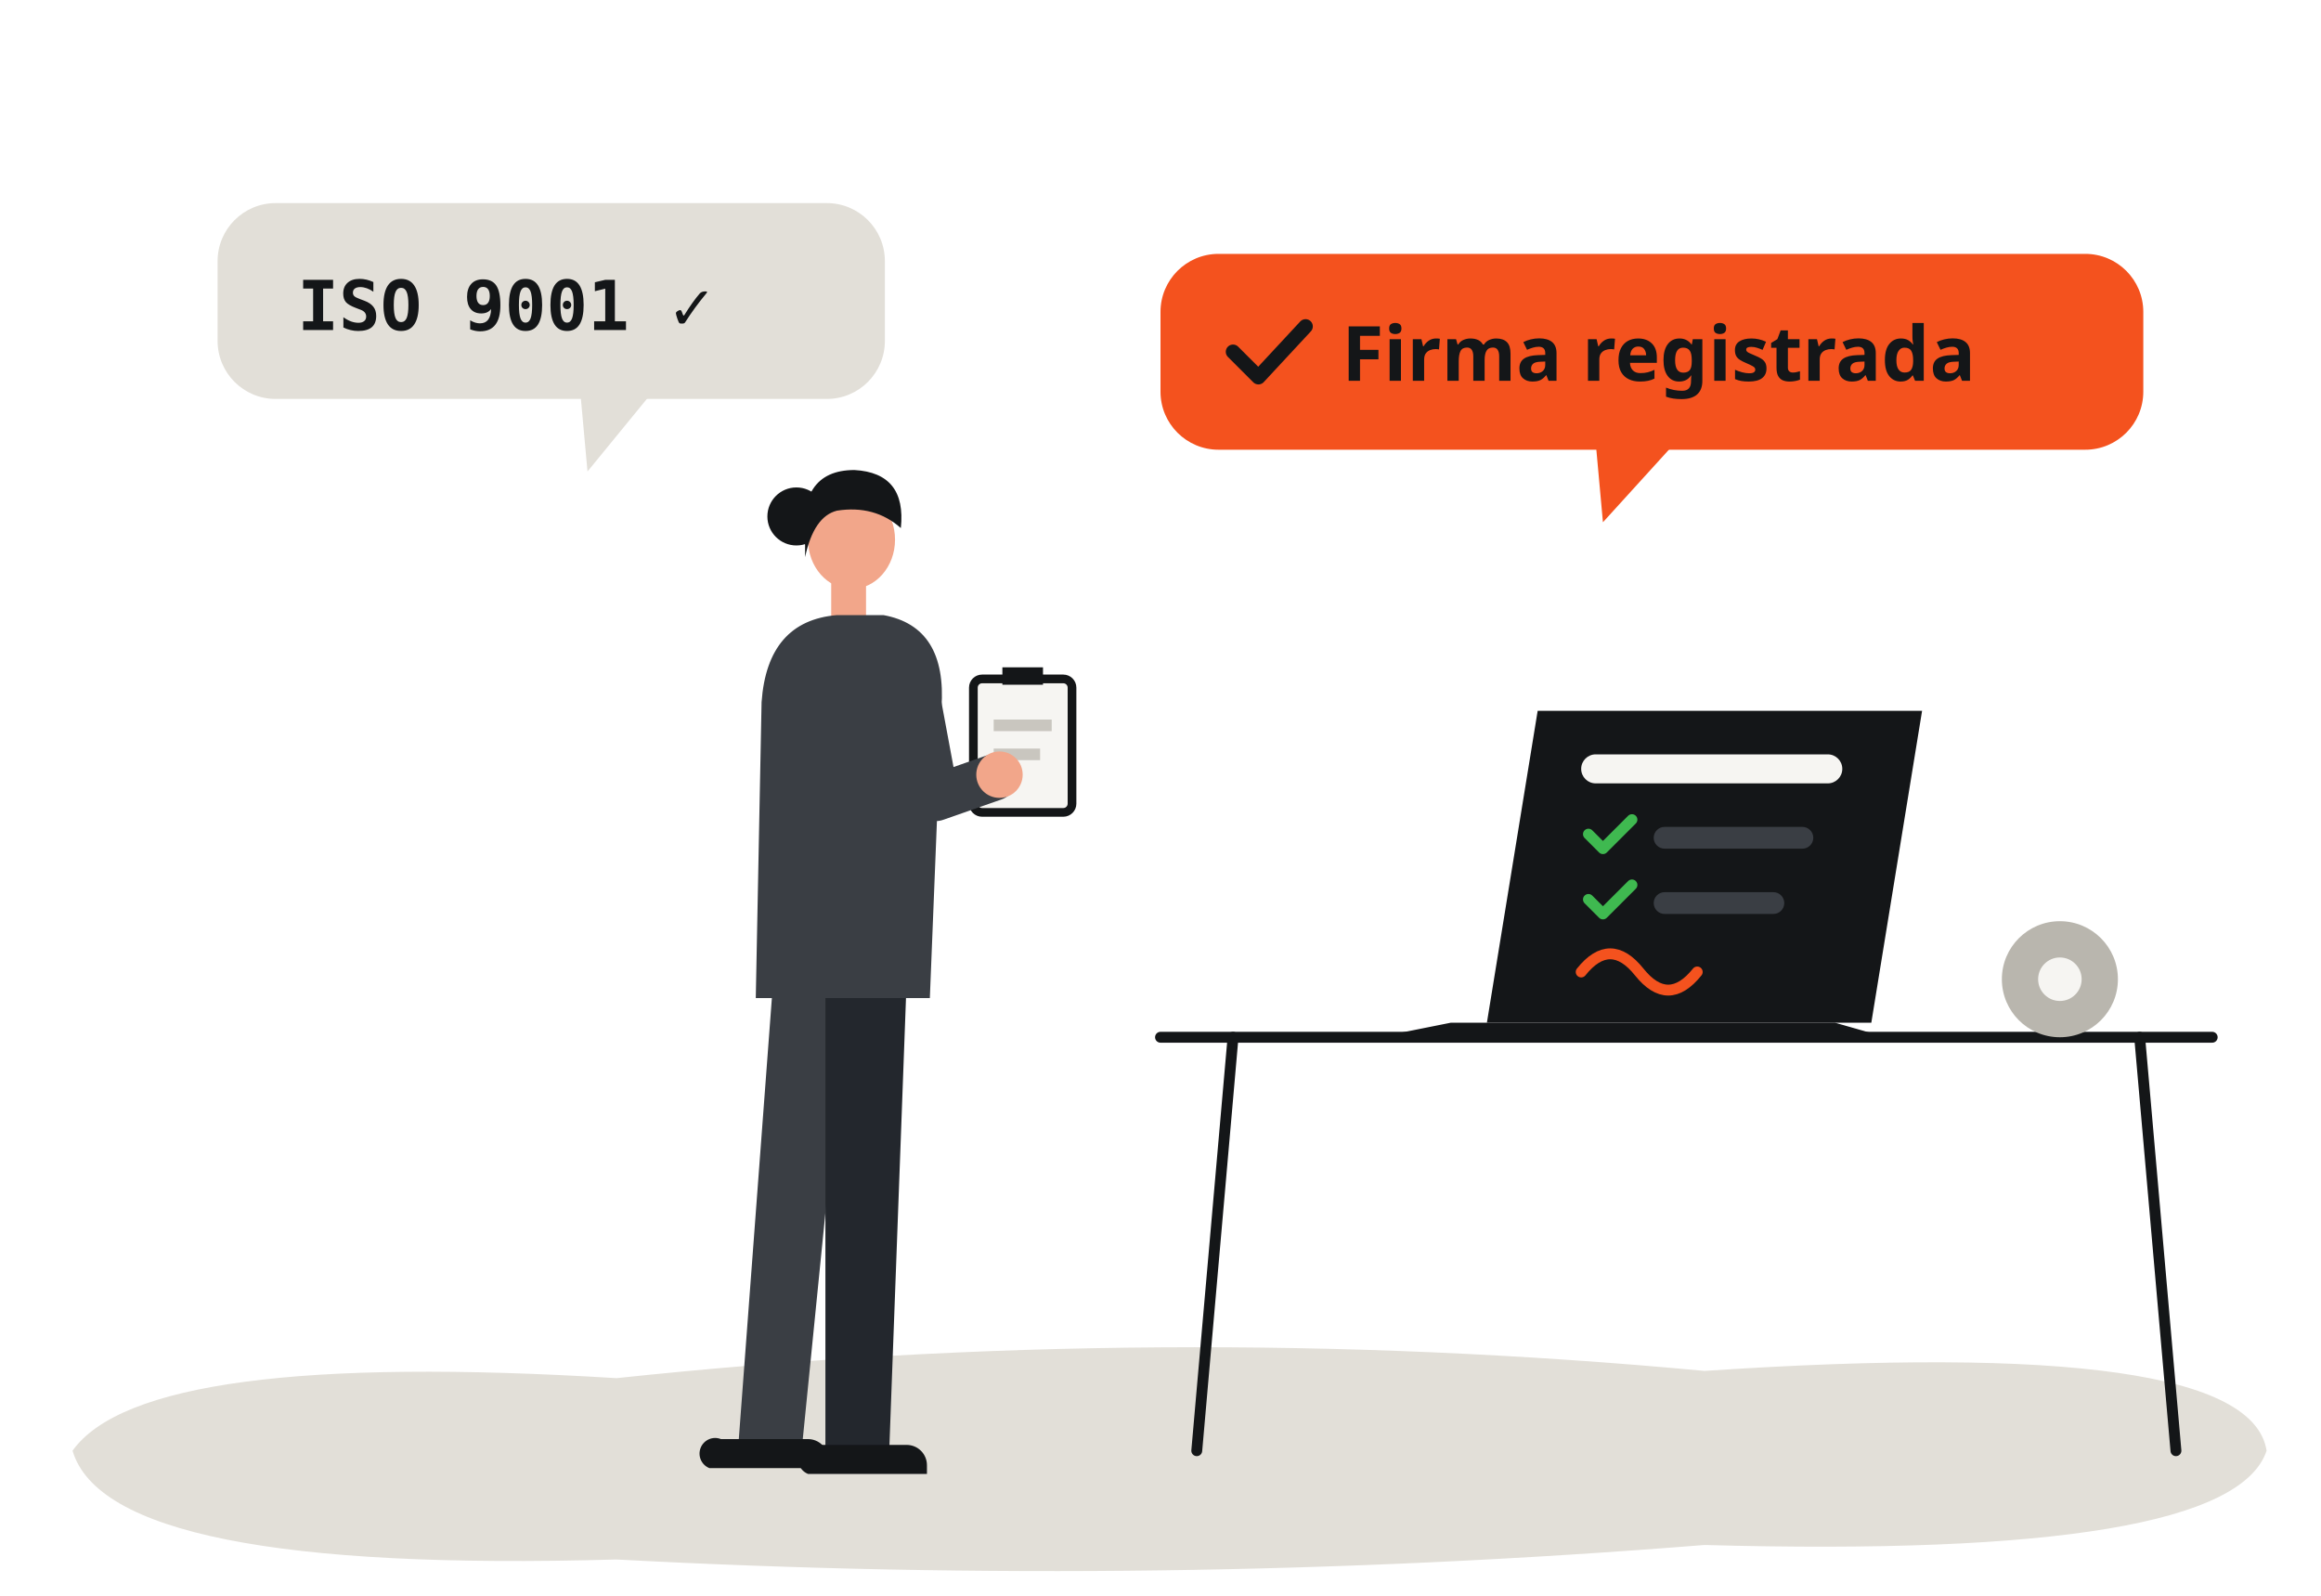
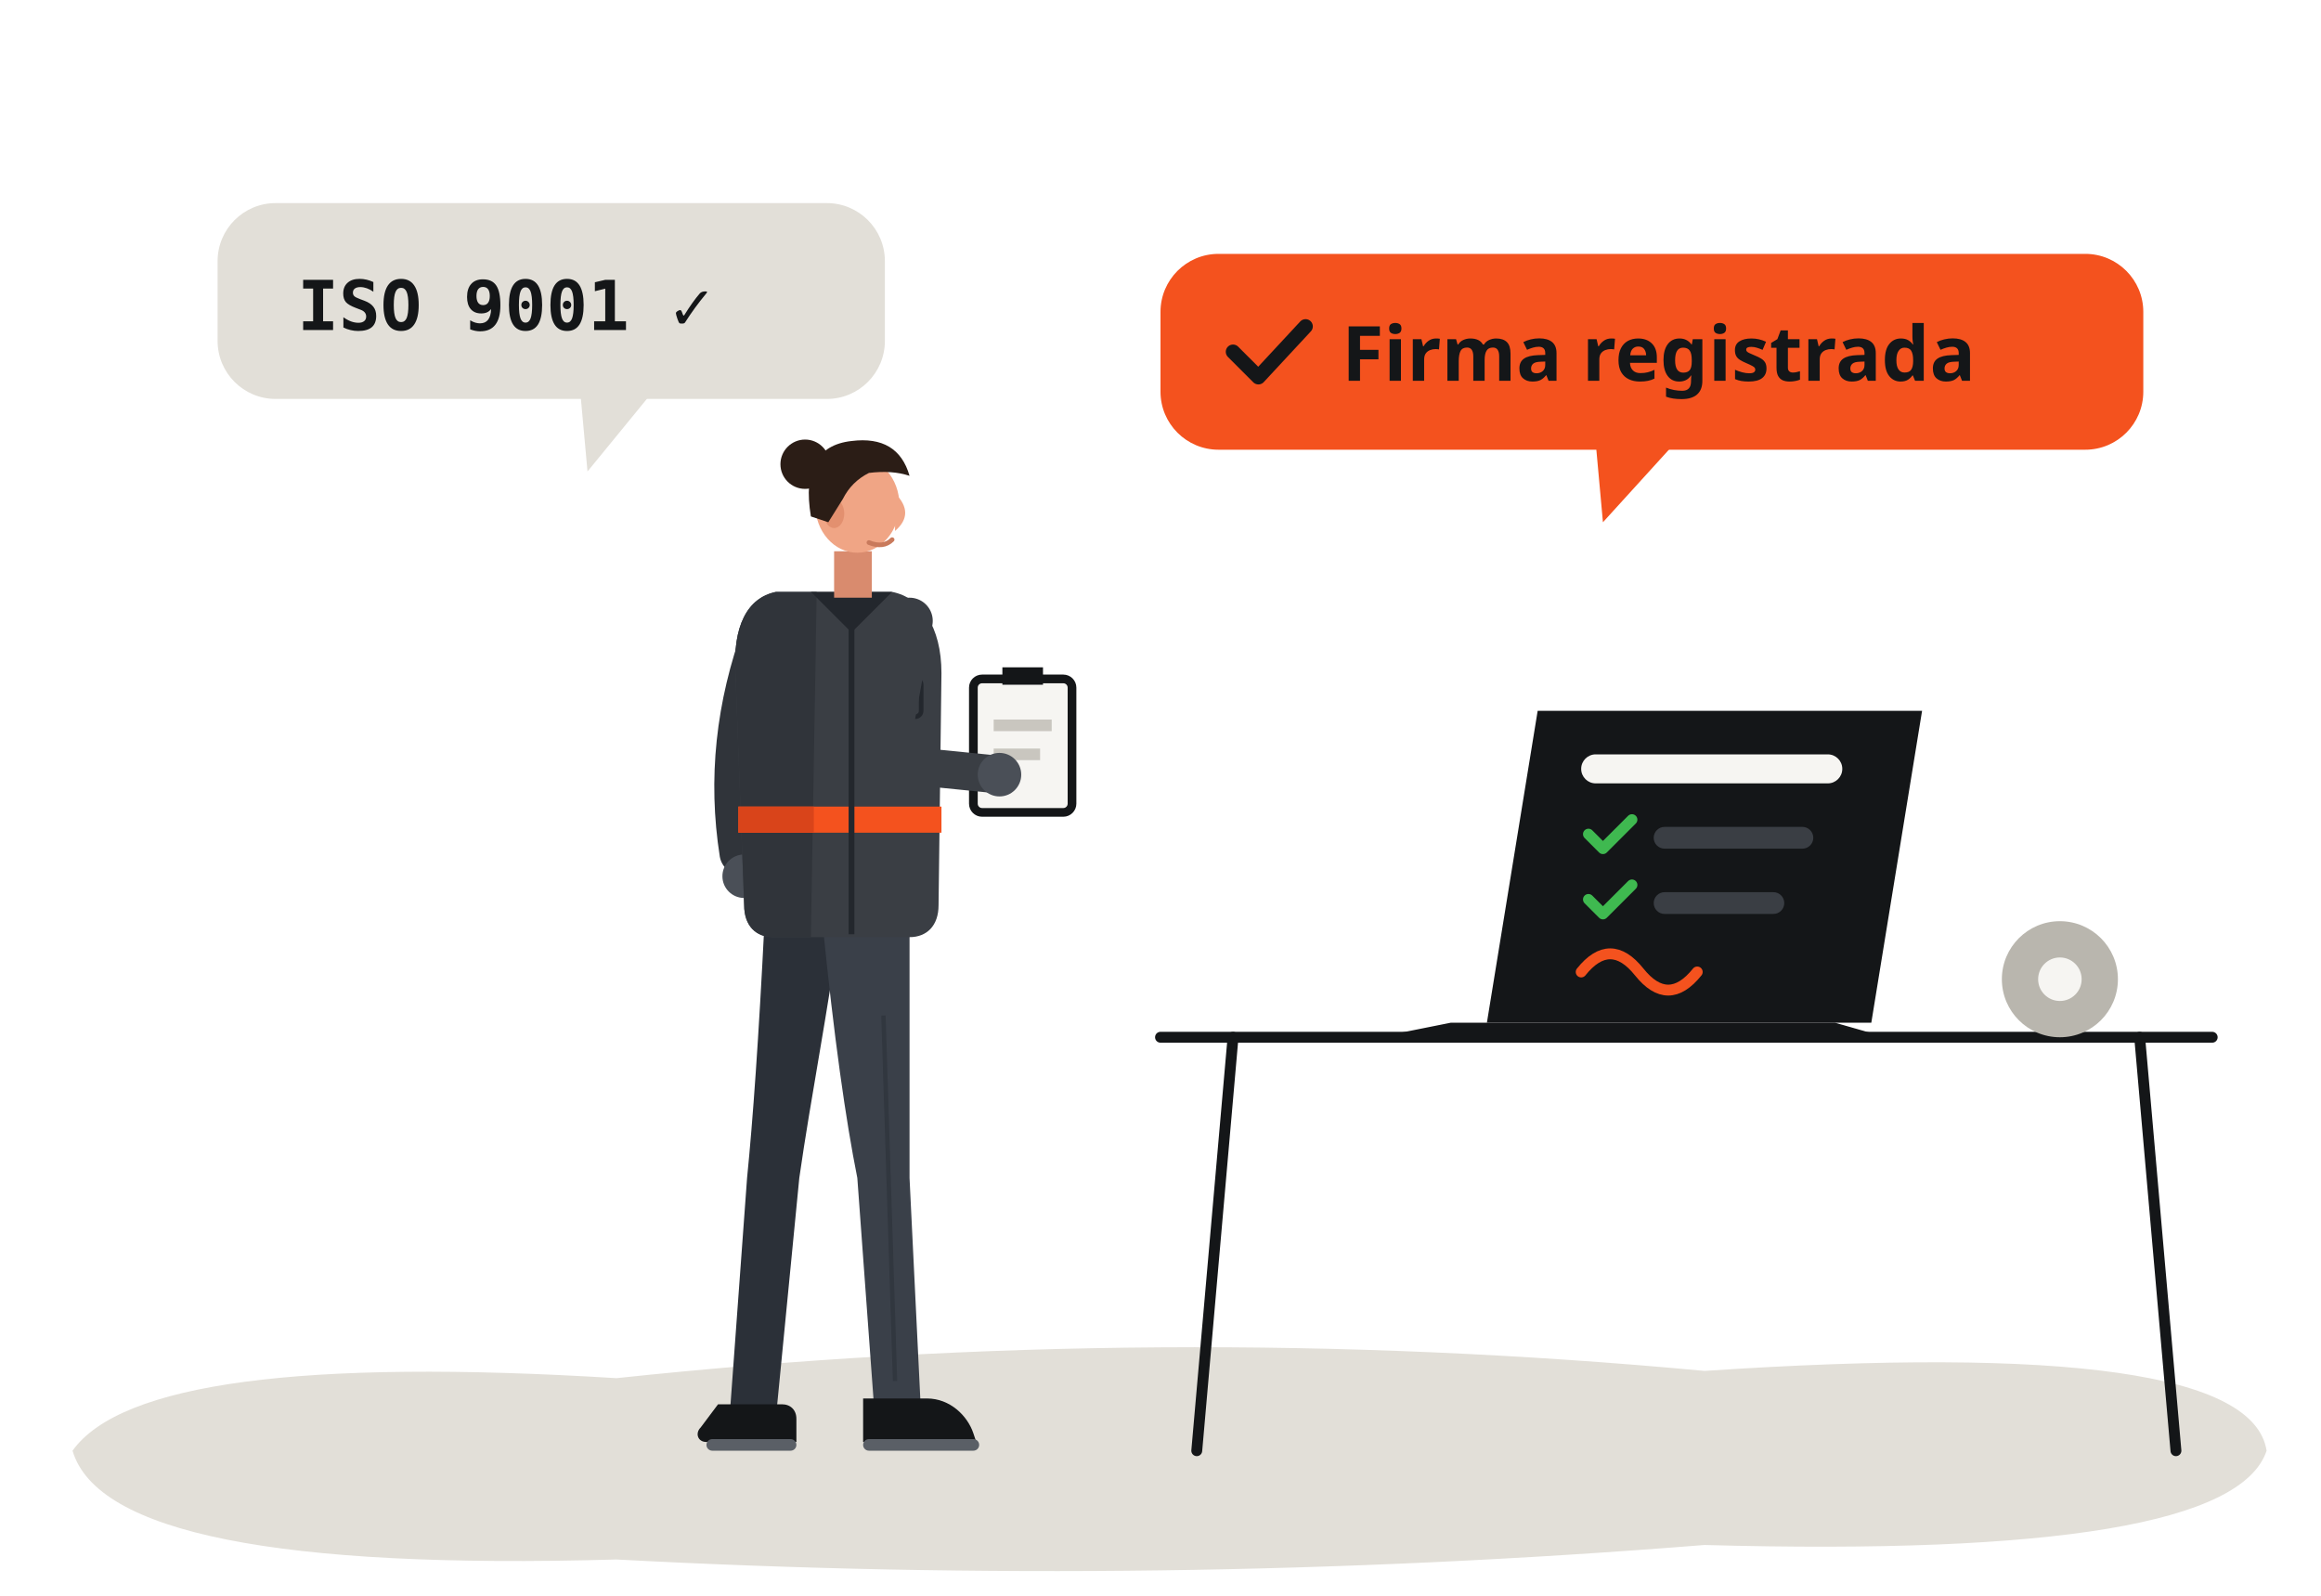
<svg xmlns="http://www.w3.org/2000/svg" viewBox="0 0 640 440" role="img" aria-label="La responsable de calidad revisa en el portátil el registro firmado de una ejecución junto a la pieza">
  <path d="M20 400Q40 372 170 380Q320 364 470 378Q620 368 625 400Q615 430 470 426Q320 438 170 430Q30 434 20 400Z" fill="#E2DFD8" />
  <path d="M320 286H610" stroke="#141618" stroke-width="3" stroke-linecap="round" />
  <path d="M340 286L330 400M590 286L600 400" stroke="#141618" stroke-width="3" stroke-linecap="round" />
  <path d="M400 282L380 286H520L506 282Z" fill="#141618" />
  <path d="M410 282L424 196H530L516 282Z" fill="#141618" />
  <rect x="436" y="208" width="72" height="8" rx="4" fill="#F6F5F2" />
  <path d="M438 230l4 4 8-8M438 248l4 4 8-8" fill="none" stroke="#3FB950" stroke-width="3" stroke-linecap="round" stroke-linejoin="round" />
  <rect x="456" y="228" width="44" height="6" rx="3" fill="#3A3E44" />
  <rect x="456" y="246" width="36" height="6" rx="3" fill="#3A3E44" />
  <path d="M436 268q8 -10 16 0t16 0" fill="none" stroke="#F4521E" stroke-width="3" stroke-linecap="round" />
  <circle cx="568" cy="270" r="16" fill="#B9B6AE" />
  <circle cx="568" cy="270" r="6" fill="#F6F5F2" />
  <g transform="translate(230 400) scale(0.8)">
-     <path d="M-21 -162L5 -162L-11 -2L-33 -2Z" fill="#3A3E44" />
-     <path d="M-3 -162L25 -162L19 0L-3 0Z" fill="#23272D" />
-     <path d="M-39 -4h30a7 7 0 0 1 7 7v3h-41a4 4 0 0 1 4-10z" fill="#141618" />
-     <path d="M-5 -2h30a7 7 0 0 1 7 7v3h-41a4 4 0 0 1 4-10z" fill="#141618" />
-     <rect x="-1" y="-300" width="12" height="16" fill="#F2A68A" />
-     <path d="M-25 -258Q-23 -286 1 -288L17 -288Q39 -284 37 -256L33 -156L-27 -156Z" fill="#3A3E44" />
+     <path d="M-24 -182C-26 -142 -28 -114 -30 -94L-36 -12H-20L-12 -94C-8 -122 -2 -152 2 -182Z" fill="#2B3038" />
+     <path d="M-4 -182C0 -142 4 -114 8 -94L14 -12H30L26 -94C26 -130 26 -158 26 -182Z" fill="#3A4049" />
+     <path d="M17 -150L21 -24" stroke="#2B3038" stroke-width="1.5" opacity=".6" />
+     <path d="M-40 -16h22c3 0 5 2 5 5v8h-31c-3 0-4-3-2-5z" fill="#141618" />
+     <rect x="-44" y="-4" width="31" height="4" rx="2" fill="#5A5F66" />
+     <path d="M10 -18h22c8 0 14 6 16 12l1 3H10z" fill="#141618" />
+     <rect x="10" y="-4" width="40" height="4" rx="2" fill="#5A5F66" />
+     <path d="M-24 -282Q-38 -244 -32 -206" fill="none" stroke="#30343A" stroke-width="15" stroke-linecap="round" />
+     <circle cx="-31" cy="-198" r="7.5" fill="#4A4F57" />
+     <path d="M-20 -296C-30 -294 -35 -284 -34 -268L-31 -188C-31 -181 -27 -177 -21 -177H26C32 -177 36 -181 36 -188L37 -268C37 -284 30 -294 20 -296Z" fill="#3A3E44" />
+     <path d="M-20 -296C-30 -294 -35 -284 -34 -268L-31 -188C-31 -181 -27 -177 -21 -177H-8L-6 -296Z" fill="#30343A" />
+     <path d="M-33 -222H37V-213H-33Z" fill="#F4521E" />
+     <path d="M-33 -222H-7V-213H-33Z" fill="#D9441A" />
+     <path d="M6 -294V-178" stroke="#23272D" stroke-width="2" />
+     <rect x="15" y="-266" width="15" height="13" rx="2" fill="none" stroke="#23272D" stroke-width="1.6" />
+     <path d="M-8 -296L6 -282L20 -296Z" fill="#23272D" />
+     <path d="M0 -310h13v16H0z" fill="#D98B6E" />
+     <ellipse cx="8" cy="-326" rx="14.5" ry="16.5" fill="#F0A585" />
+     <path d="M21 -330Q28 -323 21 -317Z" fill="#F0A585" />
+     <ellipse cx="0" cy="-323" rx="3.5" ry="5" fill="#E3906F" />
+     <path d="M12 -313Q17 -311 20 -314" fill="none" stroke="#C97A5C" stroke-width="1.6" stroke-linecap="round" />
+     <path d="M-8 -322Q-12 -346 6 -348Q22 -350 26 -336Q20 -338 12 -337Q6 -334 3 -328L-2 -320Z" fill="#2B1D16" />
+     <circle cx="-10" cy="-340" r="8.5" fill="#2B1D16" />
    <rect x="48" y="-266" width="34" height="46" rx="3" fill="#F6F5F2" stroke="#141618" stroke-width="3" />
    <rect x="55" y="-252" width="20" height="4" fill="#C9C6BF" />
    <rect x="55" y="-242" width="16" height="4" fill="#C9C6BF" />
    <rect x="58" y="-270" width="14" height="6" fill="#141618" />
-     <path d="M27 -268L35 -225L55 -232" fill="none" stroke="#3A3E44" stroke-width="16" stroke-linecap="round" stroke-linejoin="round" />
-     <circle cx="57" cy="-233" r="8" fill="#F2A68A" />
-     <circle cx="-13" cy="-322" r="10" fill="#141618" />
-     <ellipse cx="6" cy="-314" rx="15" ry="17" fill="#F2A68A" />
-     <path d="M-10 -312Q-13 -338 7 -338Q25 -337 23 -318Q14 -326 1 -324Q-7 -322 -10 -308Z" fill="#141618" />
+     <path d="M26 -286L17 -237" fill="none" stroke="#3A3E44" stroke-width="16" stroke-linecap="round" />
+     <path d="M17 -237L57 -233" fill="none" stroke="#3A3E44" stroke-width="13" stroke-linecap="round" />
+     <circle cx="57" cy="-233" r="7.5" fill="#4A4F57" />
  </g>
  <rect x="320" y="70" width="271" height="54" rx="16" fill="#F4521E" />
  <path d="M440 122l2 22 20-22z" fill="#F4521E" />
  <path d="M340 97l7 7 13-14" fill="none" stroke="#141618" stroke-width="4" stroke-linecap="round" stroke-linejoin="round" />
  <text x="370" y="105" font-family="DM Sans, sans-serif" font-weight="700" font-size="21" fill="#141618">Firma registrada</text>
  <rect x="60" y="56" width="184" height="54" rx="16" fill="#E2DFD8" />
  <path d="M160 108l2 22 18-22z" fill="#E2DFD8" />
  <text x="82" y="91" font-family="DM Mono, monospace" font-weight="600" font-size="19" fill="#141618">ISO 9001 ✓</text>
</svg>
